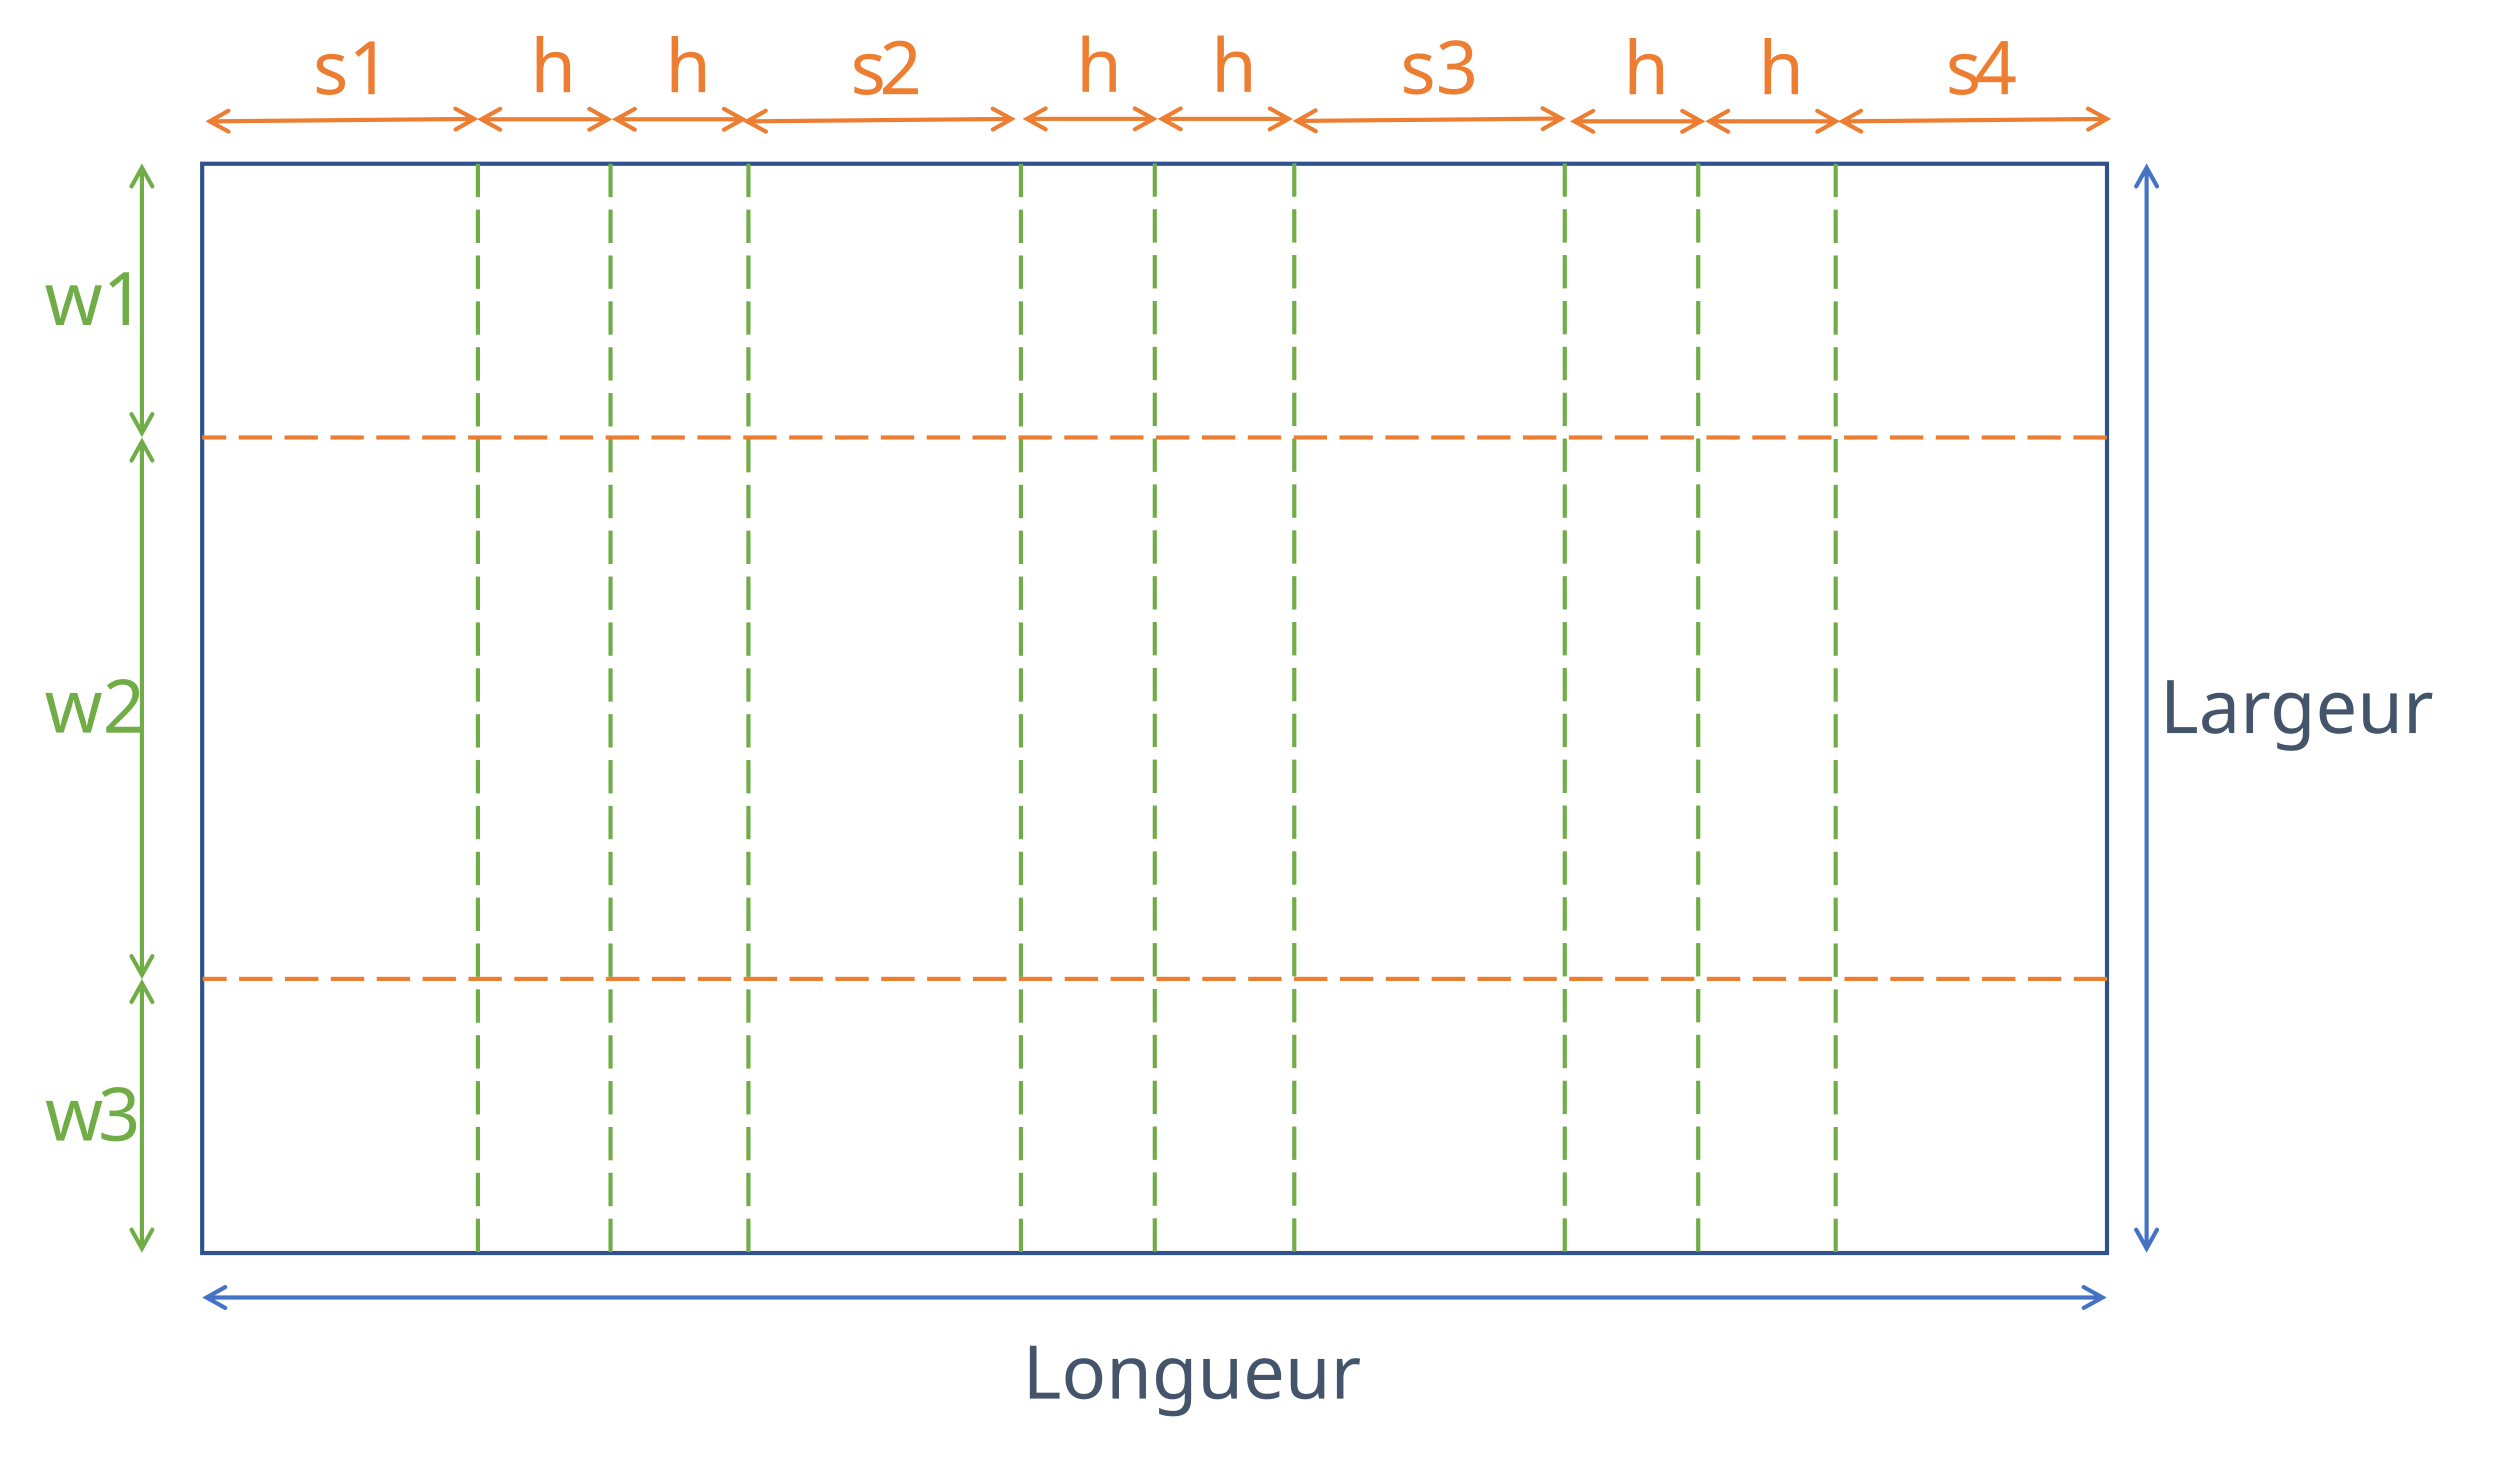
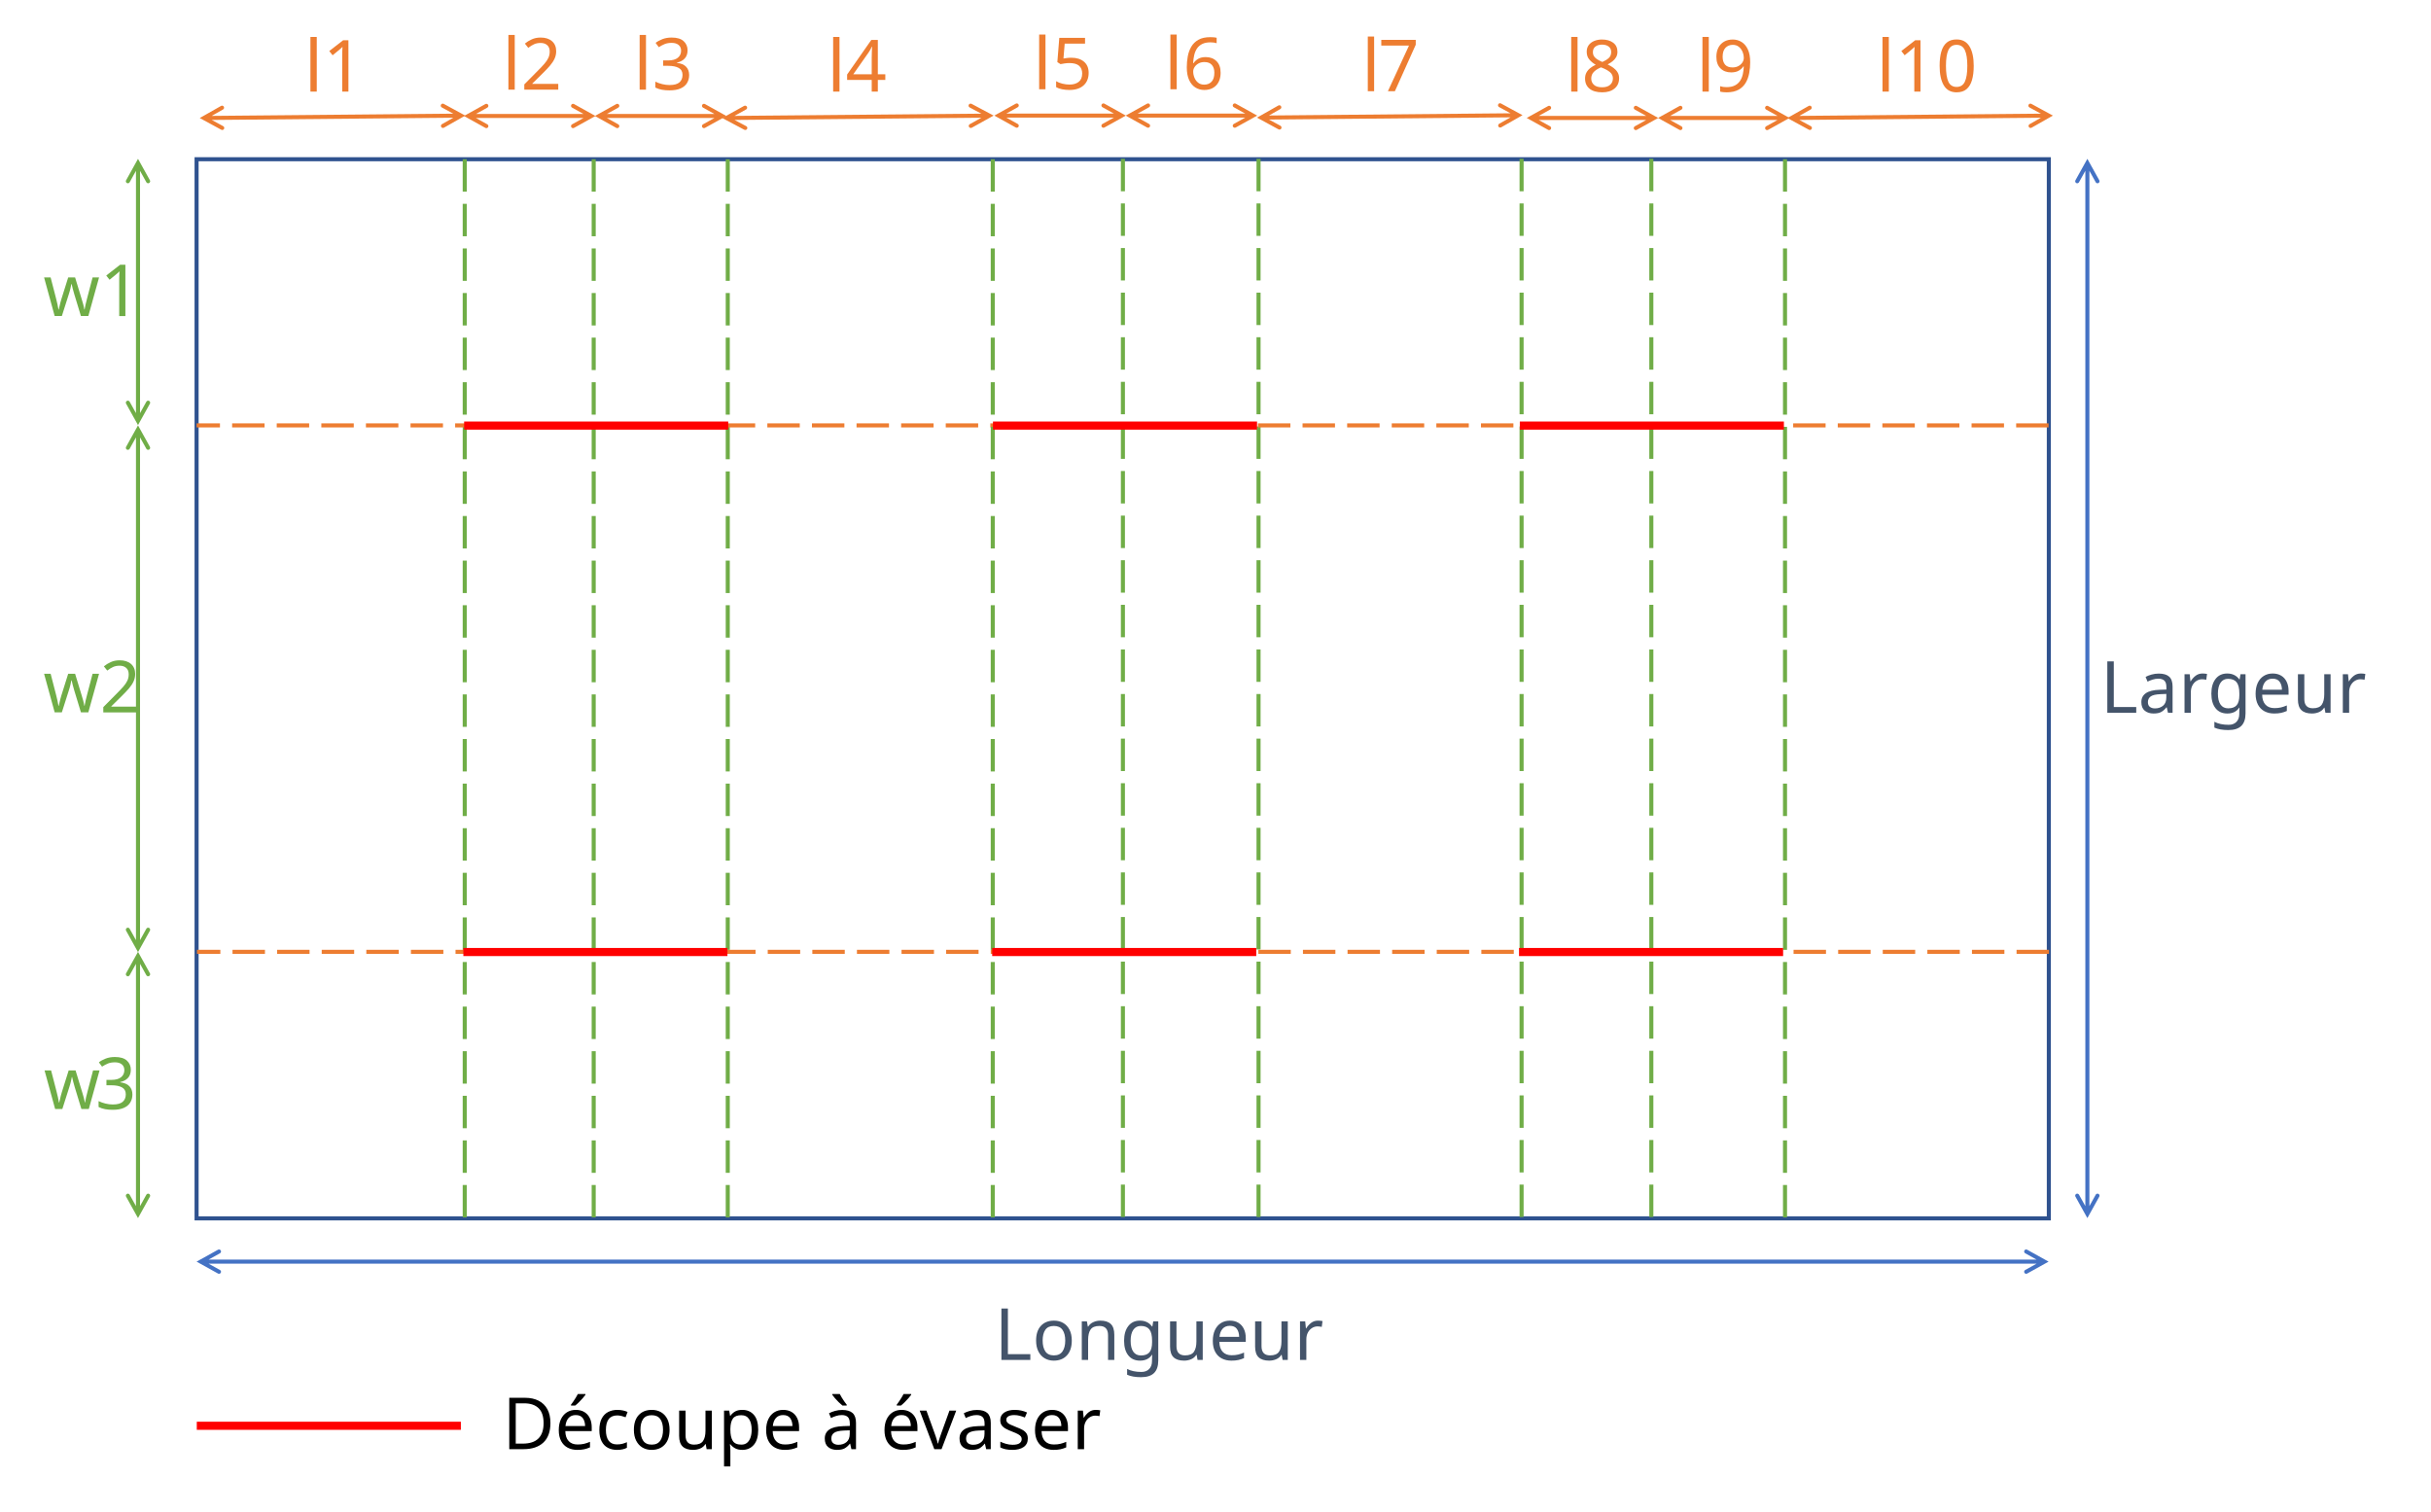
- <svg xmlns="http://www.w3.org/2000/svg" width="6183" height="3618" overflow="hidden">
-   <defs>
+ <svg xmlns="http://www.w3.org/2000/svg" width="6183" height="3845" overflow="hidden" version="1.1" id="svg4982">
+   <defs id="defs4870">
    <clipPath id="clip0">
-       <rect x="345" y="443" width="6183" height="3618" />
+       <rect x="345" y="443" width="6183" height="3845" id="rect4867" />
    </clipPath>
  </defs>
-   <g clip-path="url(#clip0)" transform="translate(-345 -443)">
-     <rect x="845" y="848" width="4711" height="2694" stroke="#2F528F" stroke-width="10.312" stroke-miterlimit="8" fill="none" />
-     <path d="M1527 848 1527 3542.25" stroke="#70AD47" stroke-width="10.312" stroke-miterlimit="8" stroke-dasharray="82.5 30.938" fill="none" fill-rule="evenodd" />
-     <path d="M1855 848 1855 3542.25" stroke="#70AD47" stroke-width="10.312" stroke-miterlimit="8" stroke-dasharray="82.5 30.938" fill="none" fill-rule="evenodd" />
-     <path d="M2196 848 2196 3542.25" stroke="#70AD47" stroke-width="10.312" stroke-miterlimit="8" stroke-dasharray="82.5 30.938" fill="none" fill-rule="evenodd" />
-     <path d="M3546 847 3546 3541.25" stroke="#70AD47" stroke-width="10.312" stroke-miterlimit="8" stroke-dasharray="82.5 30.938" fill="none" fill-rule="evenodd" />
-     <path d="M4215 847 4215 3541.25" stroke="#70AD47" stroke-width="10.312" stroke-miterlimit="8" stroke-dasharray="82.5 30.938" fill="none" fill-rule="evenodd" />
-     <path d="M4545 847 4545 3541.25" stroke="#70AD47" stroke-width="10.312" stroke-miterlimit="8" stroke-dasharray="82.5 30.938" fill="none" fill-rule="evenodd" />
-     <path d="M0 0 4710.41 0" stroke="#ED7D31" stroke-width="10.312" stroke-miterlimit="8" stroke-dasharray="82.5 30.938" fill="none" fill-rule="evenodd" transform="matrix(-1 0 0 1 5555.41 1525)" />
-     <path d="M0 0 4710.41 0" stroke="#ED7D31" stroke-width="10.312" stroke-miterlimit="8" stroke-dasharray="82.5 30.938" fill="none" fill-rule="evenodd" transform="matrix(-1 0 0 1 5556.41 2864)" />
-     <path d="M10.66-5.156 4699.75-5.156 4699.75 5.157 10.66 5.156ZM54.524 30.289 0.005 8.98371e-08 54.524-30.289C57.013-31.672 60.153-30.775 61.535-28.285 62.919-25.796 62.022-22.657 59.532-21.274L13.126 4.507 13.126-4.507 59.532 21.274C62.022 22.657 62.919 25.796 61.535 28.285 60.153 30.775 57.013 31.672 54.524 30.289ZM4655.89-30.288 4710.41 0 4655.89 30.289C4653.4 31.672 4650.26 30.775 4648.88 28.286 4647.49 25.796 4648.39 22.657 4650.88 21.274L4697.29-4.507 4697.29 4.508 4650.88-21.273C4648.39-22.657 4647.49-25.796 4648.88-28.285 4650.26-30.774 4653.4-31.671 4655.89-30.288Z" fill="#4472C4" transform="matrix(-1 0 0 1 5555.41 3652)" />
-     <path d="M5.156 10.609 5.157 2683.64-5.156 2683.64-5.156 10.609ZM-30.289 54.524-2.51121e-08 0.005 30.289 54.524C31.672 57.013 30.775 60.153 28.285 61.535 25.796 62.919 22.657 62.022 21.274 59.532L-4.507 13.126 4.507 13.126-21.274 59.532C-22.657 62.022-25.796 62.919-28.285 61.535-30.775 60.153-31.672 57.013-30.289 54.524ZM30.289 2639.72 0 2694.24-30.288 2639.72C-31.671 2637.23-30.774 2634.09-28.285 2632.71-25.796 2631.33-22.657 2632.22-21.273 2634.71L4.508 2681.12-4.507 2681.12 21.274 2634.71C22.657 2632.22 25.796 2631.33 28.286 2632.71 30.775 2634.09 31.672 2637.23 30.289 2639.72Z" fill="#4472C4" transform="matrix(1 0 0 -1 5654 3541.25)" />
-     <path d="M5.156 10.623 5.157 666.659-5.156 666.659-5.156 10.623ZM-30.289 54.524-1.31668e-07 0.005 30.289 54.524C31.672 57.013 30.775 60.153 28.285 61.535 25.796 62.919 22.657 62.022 21.274 59.532L-4.507 13.126 4.507 13.126-21.274 59.532C-22.657 62.022-25.796 62.919-28.285 61.535-30.775 60.153-31.672 57.013-30.289 54.524ZM30.289 622.757 0 677.276-30.288 622.757C-31.671 620.267-30.774 617.128-28.285 615.745-25.796 614.362-22.657 615.259-21.273 617.748L4.508 664.155-4.507 664.155 21.274 617.748C22.657 615.259 25.796 614.362 28.286 615.745 30.775 617.128 31.672 620.267 30.289 622.757Z" fill="#70AD47" transform="matrix(1 0 0 -1 696 3541.28)" />
-     <path d="M5.156 10.623 5.157 666.659-5.156 666.659-5.156 10.623ZM-30.289 54.524-1.31668e-07 0.005 30.289 54.524C31.672 57.013 30.775 60.153 28.285 61.535 25.796 62.919 22.657 62.022 21.274 59.532L-4.507 13.126 4.507 13.126-21.274 59.532C-22.657 62.022-25.796 62.919-28.285 61.535-30.775 60.153-31.672 57.013-30.289 54.524ZM30.289 622.757 0 677.276-30.288 622.757C-31.671 620.267-30.774 617.128-28.285 615.745-25.796 614.362-22.657 615.259-21.273 617.748L4.508 664.155-4.507 664.155 21.274 617.748C22.657 615.259 25.796 614.362 28.286 615.745 30.775 617.128 31.672 620.267 30.289 622.757Z" fill="#70AD47" transform="matrix(1 0 0 -1 696 1524.28)" />
-     <path d="M5.156 10.615 5.157 1329.18-5.156 1329.18-5.156 10.615ZM-30.289 54.524 3.27301e-07 0.005 30.289 54.524C31.672 57.013 30.775 60.153 28.285 61.535 25.796 62.919 22.657 62.022 21.274 59.532L-4.507 13.126 4.507 13.126-21.274 59.532C-22.657 62.022-25.796 62.919-28.285 61.535-30.775 60.153-31.672 57.013-30.289 54.524ZM30.289 1285.28 0 1339.8-30.288 1285.28C-31.671 1282.79-30.774 1279.65-28.285 1278.26-25.796 1276.88-22.657 1277.78-21.273 1280.27L4.508 1326.67-4.507 1326.67 21.274 1280.27C22.657 1277.78 25.796 1276.88 28.286 1278.26 30.775 1279.65 31.672 1282.79 30.289 1285.28Z" fill="#70AD47" transform="matrix(1 0 0 -1 696 2864.8)" />
-     <path d="M10.622-5.156 323.9-5.156 323.9 5.157 10.622 5.156ZM54.524 30.289 0.005-1.23942e-07 54.524-30.289C57.013-31.672 60.153-30.775 61.535-28.285 62.919-25.796 62.022-22.657 59.532-21.274L13.126 4.507 13.126-4.507 59.532 21.274C62.022 22.657 62.918 25.796 61.535 28.285 60.153 30.775 57.013 31.672 54.524 30.289ZM279.997-30.288 334.516 0 279.997 30.289C277.507 31.672 274.368 30.775 272.985 28.286 271.602 25.796 272.499 22.657 274.989 21.274L321.395-4.507 321.395 4.508 274.989-21.274C272.499-22.657 271.602-25.796 272.985-28.285 274.368-30.774 277.508-31.671 279.997-30.288Z" fill="#ED7D31" transform="matrix(1 0 0 -1 1525 738)" />
-     <path d="M10.671-5.058 664.825 0.964 664.73 11.276 10.576 5.254ZM54.243 30.789 0.005 4.12348e-05 54.8-29.785C57.303-31.145 60.433-30.22 61.793-27.718 63.153-25.216 62.227-22.085 59.725-20.725L13.084 4.628 13.167-4.386 59.334 21.821C61.81 23.227 62.678 26.374 61.273 28.851 59.867 31.327 56.719 32.195 54.243 30.789ZM621.157-24.572 675.396 6.218 620.599 36.003C618.097 37.363 614.967 36.438 613.607 33.935 612.247 31.433 613.172 28.303 615.674 26.943L662.316 1.59 662.233 10.604 616.066-15.603C613.59-17.009 612.722-20.156 614.128-22.633 615.533-25.109 618.681-25.977 621.157-24.572Z" fill="#ED7D31" transform="matrix(1 0 0 -1 853 743.218)" />
-     <text fill="#44546A" font-family="Calibri,Calibri_MSFontService,sans-serif" font-weight="400" font-size="183" transform="matrix(1 0 0 1 2874.25 3902)">Longueur<tspan font-size="183" x="2812.75" y="-1646">Largeur</tspan>
-       <tspan fill="#ED7D31" font-size="183" x="-1217.59" y="-3231">h</tspan>
-       <tspan fill="#ED7D31" font-size="183" x="-1755.27" y="-3226">s1</tspan>
-       <tspan fill="#70AD47" font-size="183" x="-2419.13" y="-2655">w1</tspan>
-       <tspan fill="#70AD47" font-size="183" x="-2419.13" y="-1647">w2</tspan>
-       <tspan fill="#70AD47" font-size="183" x="-2417.93" y="-638">w</tspan>
-       <tspan fill="#70AD47" font-size="183" x="-2286.73" y="-638">3</tspan>
+   <g clip-path="url(#clip0)" transform="translate(-345,-443)" id="g4980">
+     <rect x="845" y="848" width="4711" height="2694" stroke-miterlimit="8" id="rect4872" style="fill:none;stroke:#2f528f;stroke-width:10.312;stroke-miterlimit:8" />
+     <path d="M 1527,848 V 3542.25" stroke-miterlimit="8" id="path4874" style="fill:none;fill-rule:evenodd;stroke:#70ad47;stroke-width:10.312;stroke-miterlimit:8;stroke-dasharray:82.5, 30.938" />
+     <path d="M 1855,848 V 3542.25" stroke-miterlimit="8" id="path4876" style="fill:none;fill-rule:evenodd;stroke:#70ad47;stroke-width:10.312;stroke-miterlimit:8;stroke-dasharray:82.5, 30.938" />
+     <path d="M 2196,848 V 3542.25" stroke-miterlimit="8" id="path4878" style="fill:none;fill-rule:evenodd;stroke:#70ad47;stroke-width:10.312;stroke-miterlimit:8;stroke-dasharray:82.5, 30.938" />
+     <path d="M 3546,847 V 3541.25" stroke-miterlimit="8" id="path4880" style="fill:none;fill-rule:evenodd;stroke:#70ad47;stroke-width:10.312;stroke-miterlimit:8;stroke-dasharray:82.5, 30.938" />
+     <path d="M 4215,847 V 3541.25" stroke-miterlimit="8" id="path4882" style="fill:none;fill-rule:evenodd;stroke:#70ad47;stroke-width:10.312;stroke-miterlimit:8;stroke-dasharray:82.5, 30.938" />
+     <path d="M 4545,847 V 3541.25" stroke-miterlimit="8" id="path4884" style="fill:none;fill-rule:evenodd;stroke:#70ad47;stroke-width:10.312;stroke-miterlimit:8;stroke-dasharray:82.5, 30.938" />
+     <path d="M 0,0 4710.41,3.60892e-4" stroke-miterlimit="8" transform="matrix(-1,0,0,1,5555.41,1525)" id="path4886" style="fill:none;fill-rule:evenodd;stroke:#ed7d31;stroke-width:10.312;stroke-miterlimit:8;stroke-dasharray:82.5, 30.938" />
+     <path d="M 0,0 4710.41,3.60892e-4" stroke-miterlimit="8" transform="matrix(-1,0,0,1,5556.41,2864)" id="path4888" style="fill:none;fill-rule:evenodd;stroke:#ed7d31;stroke-width:10.312;stroke-miterlimit:8;stroke-dasharray:82.5, 30.938" />
+     <path d="M 10.66,-5.156 4699.75,-5.156 V 5.157 L 10.66,5.156 Z M 54.524,30.289 0.005,8.98371e-8 54.524,-30.289 c 2.489,-1.383 5.628,-0.486 7.011,2.003 1.383,2.489 0.486,5.628 -2.003,7.011 L 13.126,4.507 V -4.507 L 59.532,21.274 c 2.489,1.383 3.386,4.522 2.003,7.011 -1.383,2.489 -4.522,3.386 -7.011,2.003 z M 4655.89,-30.288 4710.41,3.60984e-4 4655.89,30.289 c -2.49,1.383 -5.63,0.486 -7.01,-2.003 -1.39,-2.489 -0.49,-5.628 2,-7.011 l 46.41,-25.781 v 9.015 l -46.41,-25.781 c -2.49,-1.383 -3.39,-4.522 -2,-7.011 1.38,-2.489 4.52,-3.386 7.01,-2.003 z" transform="matrix(-1,0,0,1,5555.41,3652)" id="path4890" style="fill:#4472c4" />
+     <path d="M 5.156,10.609 5.157,2683.64 H -5.156 L -5.156,10.609 Z M -30.289,54.524 -2.51121e-8,0.005 30.289,54.524 c 1.383,2.489 0.486,5.628 -2.003,7.011 -2.489,1.383 -5.628,0.486 -7.011,-2.003 L -4.507,13.126 H 4.507 L -21.274,59.532 c -1.383,2.489 -4.522,3.386 -7.011,2.003 -2.489,-1.383 -3.386,-4.522 -2.003,-7.011 z M 30.289,2639.72 3.69243e-4,2694.24 -30.288,2639.72 c -1.383,-2.49 -0.486,-5.63 2.003,-7.01 2.489,-1.38 5.628,-0.49 7.011,2 l 25.781,46.41 h -9.015 l 25.781,-46.41 c 1.383,-2.49 4.522,-3.38 7.011,-2 2.489,1.38 3.386,4.52 2.003,7.01 z" transform="matrix(1,0,0,-1,5654,3541.25)" id="path4892" style="fill:#4472c4" />
+     <path d="M 5.156,10.623 5.157,666.659 H -5.156 L -5.156,10.623 Z M -30.289,54.524 -1.31668e-7,0.005 30.289,54.524 c 1.383,2.489 0.486,5.628 -2.003,7.011 -2.489,1.383 -5.628,0.486 -7.011,-2.003 L -4.507,13.126 H 4.507 L -21.274,59.532 c -1.383,2.489 -4.522,3.386 -7.011,2.003 -2.489,-1.383 -3.386,-4.522 -2.003,-7.011 z M 30.289,622.757 3.59938e-4,677.276 -30.288,622.757 c -1.383,-2.49 -0.486,-5.629 2.003,-7.012 2.489,-1.383 5.628,-0.486 7.011,2.003 L 4.508,664.155 H -4.507 L 21.274,617.748 c 1.383,-2.489 4.522,-3.386 7.011,-2.003 2.489,1.383 3.386,4.522 2.003,7.012 z" transform="matrix(1,0,0,-1,696,3541.28)" id="path4894" style="fill:#70ad47" />
+     <path d="M 5.156,10.623 5.157,666.659 H -5.156 L -5.156,10.623 Z M -30.289,54.524 -1.31668e-7,0.005 30.289,54.524 c 1.383,2.489 0.486,5.628 -2.003,7.011 -2.489,1.383 -5.628,0.486 -7.011,-2.003 L -4.507,13.126 H 4.507 L -21.274,59.532 c -1.383,2.489 -4.522,3.386 -7.011,2.003 -2.489,-1.383 -3.386,-4.522 -2.003,-7.011 z M 30.289,622.757 3.59938e-4,677.276 -30.288,622.757 c -1.383,-2.49 -0.486,-5.629 2.003,-7.012 2.489,-1.383 5.628,-0.486 7.011,2.003 L 4.508,664.155 H -4.507 L 21.274,617.748 c 1.383,-2.489 4.522,-3.386 7.011,-2.003 2.489,1.383 3.386,4.522 2.003,7.012 z" transform="matrix(1,0,0,-1,696,1524.28)" id="path4896" style="fill:#70ad47" />
+     <path d="M 5.156,10.615 5.157,1329.18 H -5.156 L -5.156,10.615 Z M -30.289,54.524 3.27301e-7,0.005 30.289,54.524 c 1.383,2.489 0.486,5.628 -2.003,7.011 -2.489,1.383 -5.628,0.486 -7.011,-2.003 L -4.507,13.126 H 4.507 L -21.274,59.532 c -1.383,2.489 -4.522,3.386 -7.011,2.003 -2.489,-1.383 -3.386,-4.522 -2.003,-7.011 z M 30.289,1285.28 3.59841e-4,1339.8 -30.288,1285.28 c -1.383,-2.49 -0.486,-5.63 2.003,-7.02 2.489,-1.38 5.628,-0.48 7.011,2.01 l 25.781,46.4 h -9.015 l 25.781,-46.4 c 1.383,-2.49 4.522,-3.39 7.011,-2.01 2.489,1.39 3.386,4.53 2.003,7.02 z" transform="matrix(1,0,0,-1,696,2864.8)" id="path4898" style="fill:#70ad47" />
+     <path d="M 10.622,-5.156 323.9,-5.156 V 5.157 L 10.622,5.156 Z M 54.524,30.289 0.005,-1.23942e-7 54.524,-30.289 c 2.489,-1.383 5.628,-0.486 7.011,2.003 1.383,2.489 0.486,5.628 -2.003,7.011 L 13.126,4.507 V -4.507 L 59.532,21.274 c 2.489,1.383 3.386,4.522 2.003,7.011 -1.383,2.489 -4.522,3.386 -7.011,2.003 z M 279.997,-30.288 334.516,3.60292e-4 279.997,30.289 c -2.49,1.383 -5.629,0.486 -7.012,-2.003 -1.383,-2.489 -0.486,-5.628 2.004,-7.011 L 321.395,-4.507 V 4.508 L 274.989,-21.274 c -2.49,-1.383 -3.387,-4.522 -2.004,-7.011 1.383,-2.489 4.523,-3.386 7.012,-2.003 z" transform="matrix(1,0,0,-1,1525,738)" id="path4900" style="fill:#ed7d31" />
+     <path d="M 10.671,-5.058 664.825,0.964 664.73,11.276 10.576,5.254 Z M 54.243,30.789 0.005,4.12348e-5 54.8,-29.785 c 2.502,-1.36 5.633,-0.434 6.993,2.068 1.36,2.502 0.434,5.633 -2.068,6.993 L 13.084,4.628 13.167,-4.386 59.334,21.821 c 2.477,1.406 3.344,4.553 1.939,7.03 -1.406,2.477 -4.553,3.345 -7.03,1.939 z M 621.157,-24.572 675.396,6.218 620.599,36.003 c -2.502,1.36 -5.632,0.434 -6.992,-2.068 -1.36,-2.502 -0.435,-5.633 2.067,-6.993 l 46.642,-25.353 -0.083,9.014 -46.167,-26.207 c -2.476,-1.406 -3.344,-4.553 -1.938,-7.03 1.405,-2.477 4.553,-3.345 7.029,-1.939 z" transform="matrix(1,0,0,-1,853,743.218)" id="path4902" style="fill:#ed7d31" />
+     <text font-weight="400" font-size="183" transform="translate(2874.25,3902)" id="text4918" style="font-weight:400;font-size:183px;font-family:Calibri, Calibri_MSFontService, sans-serif;fill:#44546a">Longueur<tspan font-size="183" x="2812.75" y="-1646" id="tspan4904" style="font-size:183px">Largeur</tspan>
+       <tspan font-size="183" x="-1251.73" y="-3231" id="tspan4906" style="font-size:183px;fill:#ed7d31">l2</tspan>
+       <tspan font-size="183" x="-1755.27" y="-3226" id="tspan4908" style="font-size:183px;fill:#ed7d31">l1</tspan>
+       <tspan font-size="183" x="-2419.13" y="-2655" id="tspan4910" style="font-size:183px;fill:#70ad47">w1</tspan>
+       <tspan font-size="183" x="-2419.13" y="-1647" id="tspan4912" style="font-size:183px;fill:#70ad47">w2</tspan>
+       <tspan font-size="183" x="-2417.93" y="-638" id="tspan4914" style="font-size:183px;fill:#70ad47">w</tspan>
+       <tspan font-size="183" x="-2286.73" y="-638" id="tspan4916" style="font-size:183px;fill:#70ad47">3</tspan>
    </text>
-     <path d="M2870 848 2870 3542.25" stroke="#70AD47" stroke-width="10.312" stroke-miterlimit="8" stroke-dasharray="82.5 30.938" fill="none" fill-rule="evenodd" />
-     <path d="M3201 847 3201 3541.25" stroke="#70AD47" stroke-width="10.312" stroke-miterlimit="8" stroke-dasharray="82.5 30.938" fill="none" fill-rule="evenodd" />
-     <path d="M4885 848 4885 3542.25" stroke="#70AD47" stroke-width="10.312" stroke-miterlimit="8" stroke-dasharray="82.5 30.938" fill="none" fill-rule="evenodd" />
-     <path d="M10.622-5.156 323.9-5.156 323.9 5.157 10.622 5.156ZM54.524 30.289 0.005-1.23942e-07 54.524-30.289C57.013-31.672 60.153-30.775 61.535-28.285 62.919-25.796 62.022-22.657 59.532-21.274L13.126 4.507 13.126-4.507 59.532 21.274C62.022 22.657 62.918 25.796 61.535 28.285 60.153 30.775 57.013 31.672 54.524 30.289ZM279.997-30.288 334.516 0 279.997 30.289C277.507 31.672 274.368 30.775 272.985 28.286 271.602 25.796 272.499 22.657 274.989 21.274L321.395-4.507 321.395 4.508 274.989-21.274C272.499-22.657 271.602-25.796 272.985-28.285 274.368-30.774 277.508-31.671 279.997-30.288Z" fill="#ED7D31" transform="matrix(1 0 0 -1 1858 738)" />
-     <text fill="#ED7D31" font-family="Calibri,Calibri_MSFontService,sans-serif" font-weight="400" font-size="183" transform="matrix(1 0 0 1 1990.46 671)">h</text>
-     <path d="M10.622-5.156 323.9-5.156 323.9 5.157 10.622 5.156ZM54.524 30.289 0.005-1.23942e-07 54.524-30.289C57.013-31.672 60.153-30.775 61.535-28.285 62.919-25.796 62.022-22.657 59.532-21.274L13.126 4.507 13.126-4.507 59.532 21.274C62.022 22.657 62.918 25.796 61.535 28.285 60.153 30.775 57.013 31.672 54.524 30.289ZM279.997-30.288 334.516 0 279.997 30.289C277.507 31.672 274.368 30.775 272.985 28.286 271.602 25.796 272.499 22.657 274.989 21.274L321.395-4.507 321.395 4.508 274.989-21.274C272.499-22.657 271.602-25.796 272.985-28.285 274.368-30.774 277.508-31.671 279.997-30.288Z" fill="#ED7D31" transform="matrix(1 0 0 -1 2874 737)" />
-     <text fill="#ED7D31" font-family="Calibri,Calibri_MSFontService,sans-serif" font-weight="400" font-size="183" transform="matrix(1 0 0 1 3006.55 670)">h</text>
-     <path d="M10.622-5.156 323.9-5.156 323.9 5.157 10.622 5.156ZM54.524 30.289 0.005-1.23942e-07 54.524-30.289C57.013-31.672 60.153-30.775 61.535-28.285 62.919-25.796 62.022-22.657 59.532-21.274L13.126 4.507 13.126-4.507 59.532 21.274C62.022 22.657 62.918 25.796 61.535 28.285 60.153 30.775 57.013 31.672 54.524 30.289ZM279.997-30.288 334.516 0 279.997 30.289C277.507 31.672 274.368 30.775 272.985 28.286 271.602 25.796 272.499 22.657 274.989 21.274L321.395-4.507 321.395 4.508 274.989-21.274C272.499-22.657 271.602-25.796 272.985-28.285 274.368-30.774 277.508-31.671 279.997-30.288Z" fill="#ED7D31" transform="matrix(1 0 0 -1 3208 737)" />
-     <text fill="#ED7D31" font-family="Calibri,Calibri_MSFontService,sans-serif" font-weight="400" font-size="183" transform="matrix(1 0 0 1 3340.35 670)">h</text>
-     <path d="M10.622-5.156 323.9-5.156 323.9 5.157 10.622 5.156ZM54.524 30.289 0.005-1.23942e-07 54.524-30.289C57.013-31.672 60.153-30.775 61.535-28.285 62.919-25.796 62.022-22.657 59.532-21.274L13.126 4.507 13.126-4.507 59.532 21.274C62.022 22.657 62.918 25.796 61.535 28.285 60.153 30.775 57.013 31.672 54.524 30.289ZM279.997-30.288 334.516 0 279.997 30.289C277.507 31.672 274.368 30.775 272.985 28.286 271.602 25.796 272.499 22.657 274.989 21.274L321.395-4.507 321.395 4.508 274.989-21.274C272.499-22.657 271.602-25.796 272.985-28.285 274.368-30.774 277.508-31.671 279.997-30.288Z" fill="#ED7D31" transform="matrix(1 0 0 -1 4228 743)" />
-     <text fill="#ED7D31" font-family="Calibri,Calibri_MSFontService,sans-serif" font-weight="400" font-size="183" transform="matrix(1 0 0 1 4359.79 676)">h</text>
-     <path d="M10.622-5.156 323.9-5.156 323.9 5.157 10.622 5.156ZM54.524 30.289 0.005-1.23942e-07 54.524-30.289C57.013-31.672 60.153-30.775 61.535-28.285 62.919-25.796 62.022-22.657 59.532-21.274L13.126 4.507 13.126-4.507 59.532 21.274C62.022 22.657 62.918 25.796 61.535 28.285 60.153 30.775 57.013 31.672 54.524 30.289ZM279.997-30.288 334.516 0 279.997 30.289C277.507 31.672 274.368 30.775 272.985 28.286 271.602 25.796 272.499 22.657 274.989 21.274L321.395-4.507 321.395 4.508 274.989-21.274C272.499-22.657 271.602-25.796 272.985-28.285 274.368-30.774 277.508-31.671 279.997-30.288Z" fill="#ED7D31" transform="matrix(1 0 0 -1 4562 743)" />
-     <text fill="#ED7D31" font-family="Calibri,Calibri_MSFontService,sans-serif" font-weight="400" font-size="183" transform="matrix(1 0 0 1 4693.58 676)">h</text>
-     <path d="M10.671-5.058 664.825 0.964 664.73 11.276 10.576 5.254ZM54.243 30.789 0.005 4.12348e-05 54.8-29.785C57.303-31.145 60.433-30.22 61.793-27.718 63.153-25.216 62.227-22.085 59.725-20.725L13.084 4.628 13.167-4.386 59.334 21.821C61.81 23.227 62.678 26.374 61.273 28.851 59.867 31.327 56.719 32.195 54.243 30.789ZM621.157-24.572 675.396 6.218 620.599 36.003C618.097 37.363 614.967 36.438 613.607 33.935 612.247 31.433 613.172 28.303 615.674 26.943L662.316 1.59 662.233 10.604 616.066-15.603C613.59-17.009 612.722-20.156 614.128-22.633 615.533-25.109 618.681-25.977 621.157-24.572Z" fill="#ED7D31" transform="matrix(1 0 0 -1 2182 743.218)" />
-     <text fill="#ED7D31" font-family="Calibri,Calibri_MSFontService,sans-serif" font-weight="400" font-size="183" transform="matrix(1 0 0 1 2448.48 676)">s<tspan font-size="183" x="71.615" y="0">2</tspan>
+     <path d="M 2870,848 V 3542.25" stroke-miterlimit="8" id="path4920" style="fill:none;fill-rule:evenodd;stroke:#70ad47;stroke-width:10.312;stroke-miterlimit:8;stroke-dasharray:82.5, 30.938" />
+     <path d="M 3201,847 V 3541.25" stroke-miterlimit="8" id="path4922" style="fill:none;fill-rule:evenodd;stroke:#70ad47;stroke-width:10.312;stroke-miterlimit:8;stroke-dasharray:82.5, 30.938" />
+     <path d="M 4885,848 V 3542.25" stroke-miterlimit="8" id="path4924" style="fill:none;fill-rule:evenodd;stroke:#70ad47;stroke-width:10.312;stroke-miterlimit:8;stroke-dasharray:82.5, 30.938" />
+     <path d="M 10.622,-5.156 323.9,-5.156 V 5.157 L 10.622,5.156 Z M 54.524,30.289 0.005,-1.23942e-7 54.524,-30.289 c 2.489,-1.383 5.628,-0.486 7.011,2.003 1.383,2.489 0.486,5.628 -2.003,7.011 L 13.126,4.507 V -4.507 L 59.532,21.274 c 2.489,1.383 3.386,4.522 2.003,7.011 -1.383,2.489 -4.522,3.386 -7.011,2.003 z M 279.997,-30.288 334.516,3.60292e-4 279.997,30.289 c -2.49,1.383 -5.629,0.486 -7.012,-2.003 -1.383,-2.489 -0.486,-5.628 2.004,-7.011 L 321.395,-4.507 V 4.508 L 274.989,-21.274 c -2.49,-1.383 -3.387,-4.522 -2.004,-7.011 1.383,-2.489 4.523,-3.386 7.012,-2.003 z" transform="matrix(1,0,0,-1,1858,738)" id="path4926" style="fill:#ed7d31" />
+     <text font-weight="400" font-size="183" transform="translate(1956.32,671)" id="text4928" style="font-weight:400;font-size:183px;font-family:Calibri, Calibri_MSFontService, sans-serif;fill:#ed7d31">l3</text>
+     <path d="M 10.622,-5.156 323.9,-5.156 V 5.157 L 10.622,5.156 Z M 54.524,30.289 0.005,-1.23942e-7 54.524,-30.289 c 2.489,-1.383 5.628,-0.486 7.011,2.003 1.383,2.489 0.486,5.628 -2.003,7.011 L 13.126,4.507 V -4.507 L 59.532,21.274 c 2.489,1.383 3.386,4.522 2.003,7.011 -1.383,2.489 -4.522,3.386 -7.011,2.003 z M 279.997,-30.288 334.516,3.60292e-4 279.997,30.289 c -2.49,1.383 -5.629,0.486 -7.012,-2.003 -1.383,-2.489 -0.486,-5.628 2.004,-7.011 L 321.395,-4.507 V 4.508 L 274.989,-21.274 c -2.49,-1.383 -3.387,-4.522 -2.004,-7.011 1.383,-2.489 4.523,-3.386 7.012,-2.003 z" transform="matrix(1,0,0,-1,2874,737)" id="path4930" style="fill:#ed7d31" />
+     <text font-weight="400" font-size="183" transform="translate(2972.41,670)" id="text4932" style="font-weight:400;font-size:183px;font-family:Calibri, Calibri_MSFontService, sans-serif;fill:#ed7d31">l5</text>
+     <path d="M 10.622,-5.156 323.9,-5.156 V 5.157 L 10.622,5.156 Z M 54.524,30.289 0.005,-1.23942e-7 54.524,-30.289 c 2.489,-1.383 5.628,-0.486 7.011,2.003 1.383,2.489 0.486,5.628 -2.003,7.011 L 13.126,4.507 V -4.507 L 59.532,21.274 c 2.489,1.383 3.386,4.522 2.003,7.011 -1.383,2.489 -4.522,3.386 -7.011,2.003 z M 279.997,-30.288 334.516,3.60292e-4 279.997,30.289 c -2.49,1.383 -5.629,0.486 -7.012,-2.003 -1.383,-2.489 -0.486,-5.628 2.004,-7.011 L 321.395,-4.507 V 4.508 L 274.989,-21.274 c -2.49,-1.383 -3.387,-4.522 -2.004,-7.011 1.383,-2.489 4.523,-3.386 7.012,-2.003 z" transform="matrix(1,0,0,-1,3208,737)" id="path4934" style="fill:#ed7d31" />
+     <text font-weight="400" font-size="183" transform="translate(3306.21,670)" id="text4936" style="font-weight:400;font-size:183px;font-family:Calibri, Calibri_MSFontService, sans-serif;fill:#ed7d31">l6</text>
+     <path d="M 10.622,-5.156 323.9,-5.156 V 5.157 L 10.622,5.156 Z M 54.524,30.289 0.005,-1.23942e-7 54.524,-30.289 c 2.489,-1.383 5.628,-0.486 7.011,2.003 1.383,2.489 0.486,5.628 -2.003,7.011 L 13.126,4.507 V -4.507 L 59.532,21.274 c 2.489,1.383 3.386,4.522 2.003,7.011 -1.383,2.489 -4.522,3.386 -7.011,2.003 z M 279.997,-30.288 334.516,3.60292e-4 279.997,30.289 c -2.49,1.383 -5.629,0.486 -7.012,-2.003 -1.383,-2.489 -0.486,-5.628 2.004,-7.011 L 321.395,-4.507 V 4.508 L 274.989,-21.274 c -2.49,-1.383 -3.387,-4.522 -2.004,-7.011 1.383,-2.489 4.523,-3.386 7.012,-2.003 z" transform="matrix(1,0,0,-1,4228,743)" id="path4938" style="fill:#ed7d31" />
+     <text font-weight="400" font-size="183" transform="translate(4325.65,676)" id="text4942" style="font-weight:400;font-size:183px;font-family:Calibri, Calibri_MSFontService, sans-serif;fill:#ed7d31">l<tspan font-size="183" x="41.823" y="0" id="tspan4940" style="font-size:183px">8</tspan>
    </text>
-     <path d="M10.671-5.058 664.825 0.964 664.73 11.276 10.576 5.254ZM54.243 30.789 0.005 4.12348e-05 54.8-29.785C57.303-31.145 60.433-30.22 61.793-27.718 63.153-25.216 62.227-22.085 59.725-20.725L13.084 4.628 13.167-4.386 59.334 21.821C61.81 23.227 62.678 26.374 61.273 28.851 59.867 31.327 56.719 32.195 54.243 30.789ZM621.157-24.572 675.396 6.218 620.599 36.003C618.097 37.363 614.967 36.438 613.607 33.935 612.247 31.433 613.172 28.303 615.674 26.943L662.316 1.59 662.233 10.604 616.066-15.603C613.59-17.009 612.722-20.156 614.128-22.633 615.533-25.109 618.681-25.977 621.157-24.572Z" fill="#ED7D31" transform="matrix(1 0 0 -1 3542 742.218)" />
-     <text fill="#ED7D31" font-family="Calibri,Calibri_MSFontService,sans-serif" font-weight="400" font-size="183" transform="matrix(1 0 0 1 3808.28 675)">s3</text>
-     <path d="M10.671-5.058 664.825 0.964 664.73 11.276 10.576 5.254ZM54.243 30.789 0.005 4.12348e-05 54.8-29.785C57.303-31.145 60.433-30.22 61.793-27.718 63.153-25.216 62.227-22.085 59.725-20.725L13.084 4.628 13.167-4.386 59.334 21.821C61.81 23.227 62.678 26.374 61.273 28.851 59.867 31.327 56.719 32.195 54.243 30.789ZM621.157-24.572 675.396 6.218 620.599 36.003C618.097 37.363 614.967 36.438 613.607 33.935 612.247 31.433 613.172 28.303 615.674 26.943L662.316 1.59 662.233 10.604 616.066-15.603C613.59-17.009 612.722-20.156 614.128-22.633 615.533-25.109 618.681-25.977 621.157-24.572Z" fill="#ED7D31" transform="matrix(1 0 0 -1 4891 743.218)" />
-     <text fill="#ED7D31" font-family="Calibri,Calibri_MSFontService,sans-serif" font-weight="400" font-size="183" transform="matrix(1 0 0 1 5157.2 676)">s<tspan font-size="183" x="71.615" y="0">4</tspan>
+     <path d="M 10.622,-5.156 323.9,-5.156 V 5.157 L 10.622,5.156 Z M 54.524,30.289 0.005,-1.23942e-7 54.524,-30.289 c 2.489,-1.383 5.628,-0.486 7.011,2.003 1.383,2.489 0.486,5.628 -2.003,7.011 L 13.126,4.507 V -4.507 L 59.532,21.274 c 2.489,1.383 3.386,4.522 2.003,7.011 -1.383,2.489 -4.522,3.386 -7.011,2.003 z M 279.997,-30.288 334.516,3.60292e-4 279.997,30.289 c -2.49,1.383 -5.629,0.486 -7.012,-2.003 -1.383,-2.489 -0.486,-5.628 2.004,-7.011 L 321.395,-4.507 V 4.508 L 274.989,-21.274 c -2.49,-1.383 -3.387,-4.522 -2.004,-7.011 1.383,-2.489 4.523,-3.386 7.012,-2.003 z" transform="matrix(1,0,0,-1,4562,743)" id="path4944" style="fill:#ed7d31" />
+     <text font-weight="400" font-size="183" transform="translate(4659.45,676)" id="text4948" style="font-weight:400;font-size:183px;font-family:Calibri, Calibri_MSFontService, sans-serif;fill:#ed7d31">l<tspan font-size="183" x="41.823" y="0" id="tspan4946" style="font-size:183px">9</tspan>
    </text>
+     <path d="m 2192.905,748.276 668.499,-6.022 -0.097,-10.312 -668.498,6.022 z m 44.527,-35.848 -55.428,30.789 55.998,29.785 c 2.557,1.36 5.756,0.434 7.146,-2.068 1.39,-2.502 0.444,-5.633 -2.113,-6.993 l -47.664,-25.353 0.085,9.014 47.179,-26.207 c 2.531,-1.406 3.418,-4.553 1.981,-7.03 -1.437,-2.477 -4.653,-3.345 -7.184,-1.939 z m 579.346,55.361 55.428,-30.789 -55.999,-29.785 c -2.557,-1.36 -5.755,-0.434 -7.145,2.068 -1.39,2.502 -0.445,5.633 2.112,6.993 l 47.665,25.353 -0.085,-9.014 -47.179,26.207 c -2.53,1.406 -3.417,4.553 -1.98,7.03 1.436,2.477 4.653,3.345 7.183,1.939 z" id="path4950" style="fill:#ed7d31;stroke-width:1.011" />
+     <text font-weight="400" font-size="183" transform="translate(2448.48,676)" id="text4952" style="font-weight:400;font-size:183px;font-family:Calibri, Calibri_MSFontService, sans-serif;fill:#ed7d31">l4</text>
+     <path d="M 10.671,-5.058 664.825,0.964 664.73,11.276 10.576,5.254 Z M 54.243,30.789 0.005,4.12348e-5 54.8,-29.785 c 2.502,-1.36 5.633,-0.434 6.993,2.068 1.36,2.502 0.434,5.633 -2.068,6.993 L 13.084,4.628 13.167,-4.386 59.334,21.821 c 2.477,1.406 3.344,4.553 1.939,7.03 -1.406,2.477 -4.553,3.345 -7.03,1.939 z M 621.157,-24.572 675.396,6.218 620.599,36.003 c -2.502,1.36 -5.632,0.434 -6.992,-2.068 -1.36,-2.502 -0.435,-5.633 2.067,-6.993 l 46.642,-25.353 -0.083,9.014 -46.167,-26.207 c -2.476,-1.406 -3.344,-4.553 -1.938,-7.03 1.405,-2.477 4.553,-3.345 7.029,-1.939 z" transform="matrix(1,0,0,-1,3542,742.218)" id="path4954" style="fill:#ed7d31" />
+     <text font-weight="400" font-size="183" transform="translate(3808.28,675)" id="text4958" style="font-weight:400;font-size:183px;font-family:Calibri, Calibri_MSFontService, sans-serif;fill:#ed7d31">l<tspan font-size="183" x="41.823" y="0" id="tspan4956" style="font-size:183px">7</tspan>
+     </text>
+     <path d="M 10.671,-5.058 664.825,0.964 664.73,11.276 10.576,5.254 Z M 54.243,30.789 0.005,4.12348e-5 54.8,-29.785 c 2.502,-1.36 5.633,-0.434 6.993,2.068 1.36,2.502 0.434,5.633 -2.068,6.993 L 13.084,4.628 13.167,-4.386 59.334,21.821 c 2.477,1.406 3.344,4.553 1.939,7.03 -1.406,2.477 -4.553,3.345 -7.03,1.939 z M 621.157,-24.572 675.396,6.218 620.599,36.003 c -2.502,1.36 -5.632,0.434 -6.992,-2.068 -1.36,-2.502 -0.435,-5.633 2.067,-6.993 l 46.642,-25.353 -0.083,9.014 -46.167,-26.207 c -2.476,-1.406 -3.344,-4.553 -1.938,-7.03 1.405,-2.477 4.553,-3.345 7.029,-1.939 z" transform="matrix(1,0,0,-1,4891,743.218)" id="path4960" style="fill:#ed7d31" />
+     <text font-weight="400" font-size="183" transform="translate(5117.37,676)" id="text4962" style="font-weight:400;font-size:183px;font-family:Calibri, Calibri_MSFontService, sans-serif;fill:#ed7d31">l10</text>
+     <path d="m 1525.5,1525.5 h 671.67" stroke-miterlimit="8" id="path4964" style="fill:none;fill-rule:evenodd;stroke:#ff0000;stroke-width:20.625;stroke-miterlimit:8" />
+     <path d="m 2870.5,1525.5 h 671.67" stroke-miterlimit="8" id="path4966" style="fill:none;fill-rule:evenodd;stroke:#ff0000;stroke-width:20.625;stroke-miterlimit:8" />
+     <path d="m 4210.5,1525.5 h 671.67" stroke-miterlimit="8" id="path4968" style="fill:none;fill-rule:evenodd;stroke:#ff0000;stroke-width:20.625;stroke-miterlimit:8" />
+     <path d="m 1523.5,2864.5 h 671.67" stroke-miterlimit="8" id="path4970" style="fill:none;fill-rule:evenodd;stroke:#ff0000;stroke-width:20.625;stroke-miterlimit:8" />
+     <path d="m 2868.5,2864.5 h 671.67" stroke-miterlimit="8" id="path4972" style="fill:none;fill-rule:evenodd;stroke:#ff0000;stroke-width:20.625;stroke-miterlimit:8" />
+     <path d="m 4208.5,2864.5 h 671.67" stroke-miterlimit="8" id="path4974" style="fill:none;fill-rule:evenodd;stroke:#ff0000;stroke-width:20.625;stroke-miterlimit:8" />
+     <path d="m 845.5,4069.5 h 671.67" stroke-miterlimit="8" id="path4976" style="fill:none;fill-rule:evenodd;stroke:#ff0000;stroke-width:20.625;stroke-miterlimit:8" />
+     <text font-weight="400" font-size="183" transform="translate(1622.52,4129)" id="text4978" style="font-weight:400;font-size:183px;font-family:Calibri, Calibri_MSFontService, sans-serif">Découpe à évaser</text>
  </g>
</svg>
